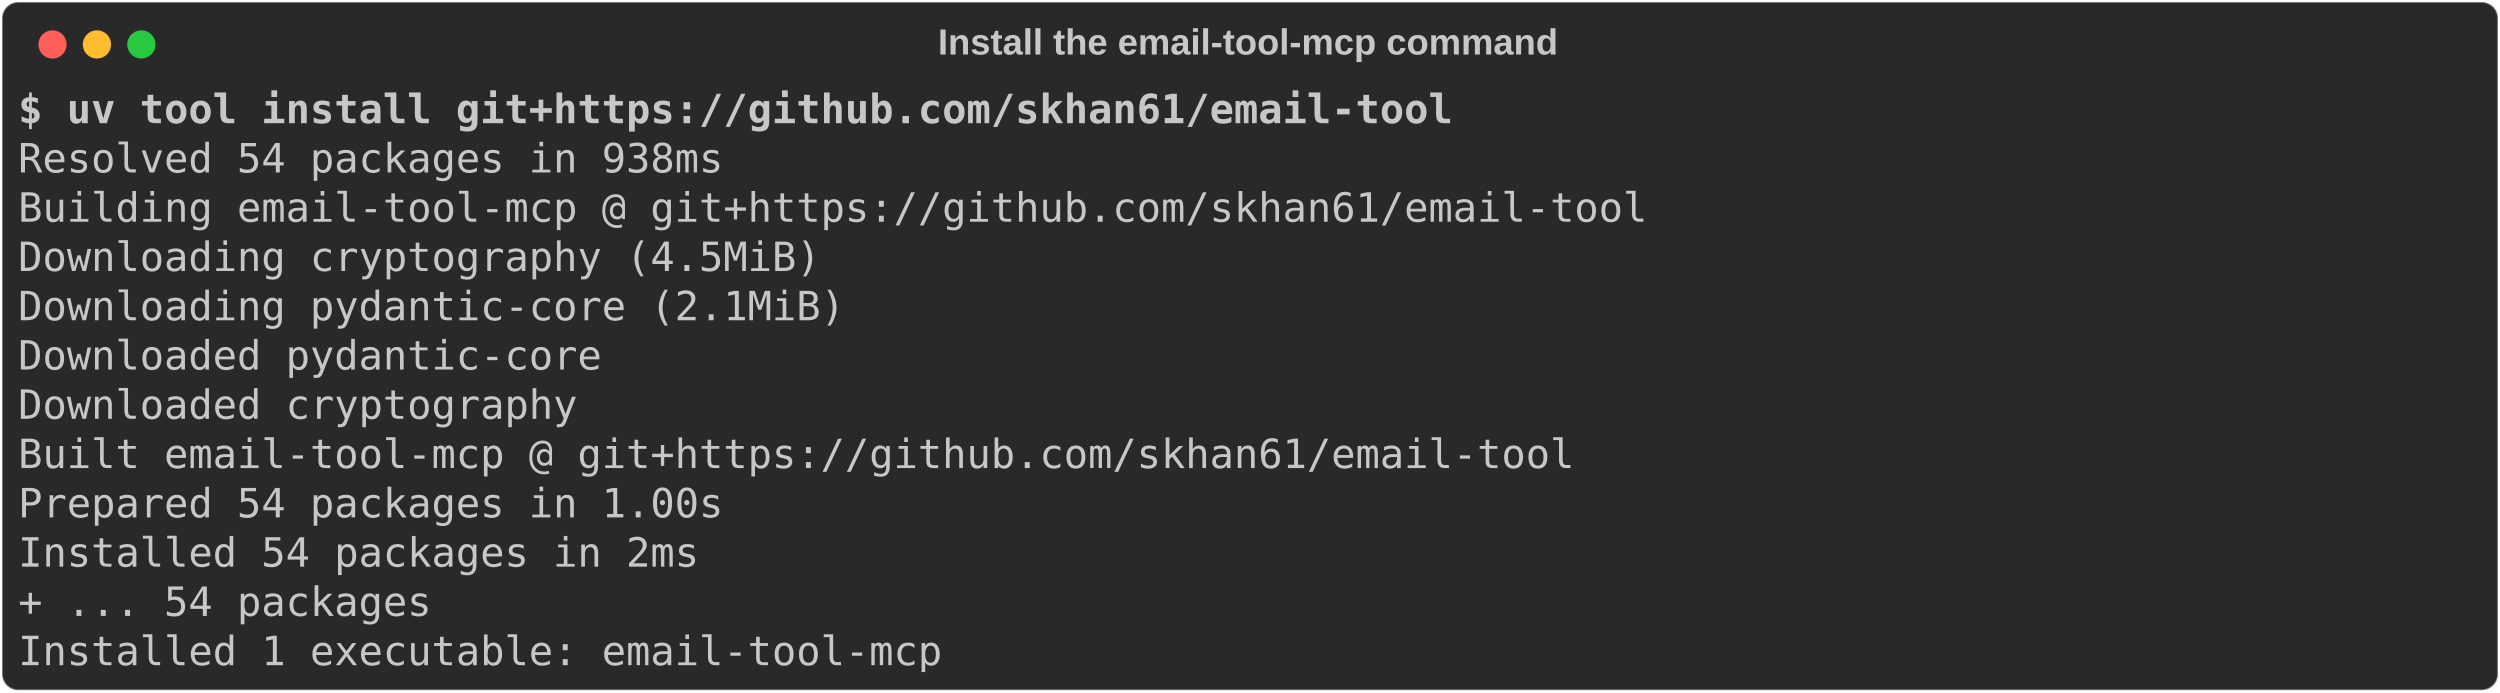
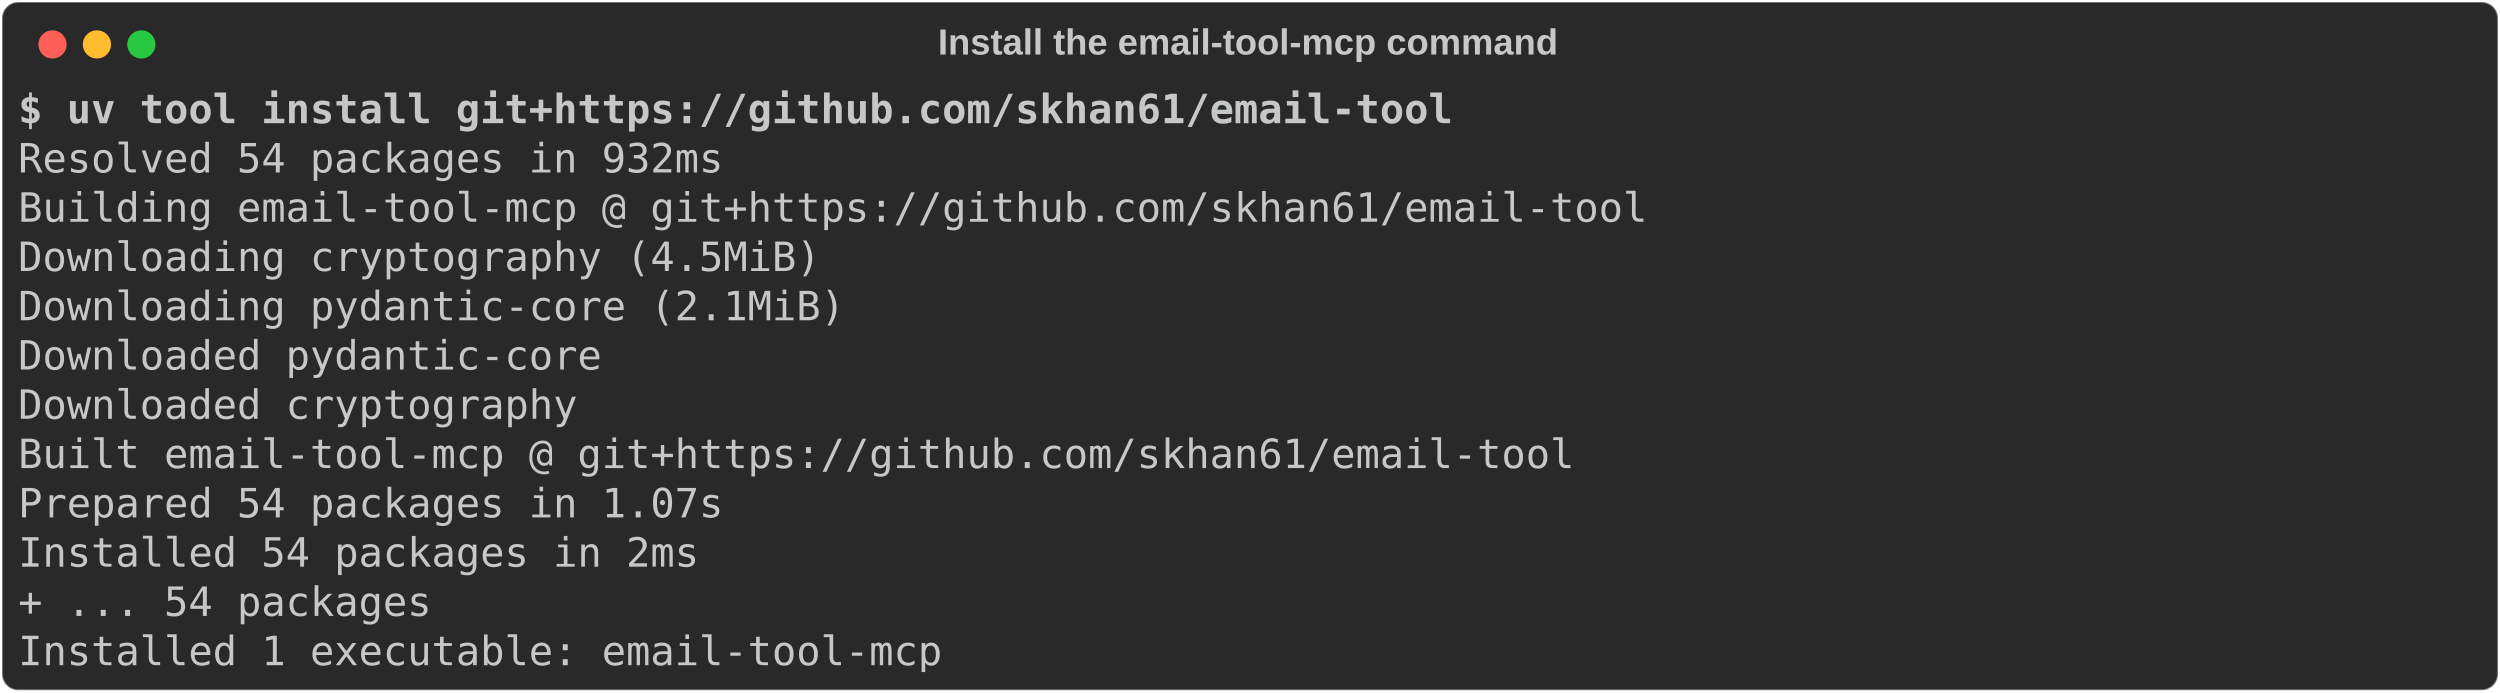
<svg xmlns="http://www.w3.org/2000/svg" class="rich-terminal" viewBox="0 0 1238 342.8">
  <style>

    @font-face {
        font-family: "Fira Code";
        src: local("FiraCode-Regular"),
                url("https://cdnjs.cloudflare.com/ajax/libs/firacode/6.2.0/woff2/FiraCode-Regular.woff2") format("woff2"),
                url("https://cdnjs.cloudflare.com/ajax/libs/firacode/6.2.0/woff/FiraCode-Regular.woff") format("woff");
        font-style: normal;
        font-weight: 400;
    }
    @font-face {
        font-family: "Fira Code";
        src: local("FiraCode-Bold"),
                url("https://cdnjs.cloudflare.com/ajax/libs/firacode/6.2.0/woff2/FiraCode-Bold.woff2") format("woff2"),
                url("https://cdnjs.cloudflare.com/ajax/libs/firacode/6.2.0/woff/FiraCode-Bold.woff") format("woff");
        font-style: bold;
        font-weight: 700;
    }

-     .terminal-2760314524-matrix {
+     .terminal-2595360413-matrix {
        font-family: Fira Code, monospace;
        font-size: 20px;
        line-height: 24.4px;
        font-variant-east-asian: full-width;
    }

-     .terminal-2760314524-title {
+     .terminal-2595360413-title {
        font-size: 18px;
        font-weight: bold;
        font-family: arial;
    }

-     .terminal-2760314524-r1 { fill: #c5c8c6;font-weight: bold }
- .terminal-2760314524-r2 { fill: #c5c8c6 }
+     .terminal-2595360413-r1 { fill: #c5c8c6;font-weight: bold }
+ .terminal-2595360413-r2 { fill: #c5c8c6 }
    </style>
  <defs>
-     <clipPath id="terminal-2760314524-clip-terminal">
+     <clipPath id="terminal-2595360413-clip-terminal">
      <rect x="0" y="0" width="1219.0" height="291.8" />
    </clipPath>
-     <clipPath id="terminal-2760314524-line-0">
+     <clipPath id="terminal-2595360413-line-0">
      <rect x="0" y="1.5" width="1220" height="24.65" />
    </clipPath>
-     <clipPath id="terminal-2760314524-line-1">
+     <clipPath id="terminal-2595360413-line-1">
      <rect x="0" y="25.9" width="1220" height="24.65" />
    </clipPath>
-     <clipPath id="terminal-2760314524-line-2">
+     <clipPath id="terminal-2595360413-line-2">
      <rect x="0" y="50.3" width="1220" height="24.65" />
    </clipPath>
-     <clipPath id="terminal-2760314524-line-3">
+     <clipPath id="terminal-2595360413-line-3">
      <rect x="0" y="74.7" width="1220" height="24.65" />
    </clipPath>
-     <clipPath id="terminal-2760314524-line-4">
+     <clipPath id="terminal-2595360413-line-4">
      <rect x="0" y="99.1" width="1220" height="24.65" />
    </clipPath>
-     <clipPath id="terminal-2760314524-line-5">
+     <clipPath id="terminal-2595360413-line-5">
      <rect x="0" y="123.5" width="1220" height="24.65" />
    </clipPath>
-     <clipPath id="terminal-2760314524-line-6">
+     <clipPath id="terminal-2595360413-line-6">
      <rect x="0" y="147.9" width="1220" height="24.65" />
    </clipPath>
-     <clipPath id="terminal-2760314524-line-7">
+     <clipPath id="terminal-2595360413-line-7">
      <rect x="0" y="172.3" width="1220" height="24.65" />
    </clipPath>
-     <clipPath id="terminal-2760314524-line-8">
+     <clipPath id="terminal-2595360413-line-8">
      <rect x="0" y="196.7" width="1220" height="24.65" />
    </clipPath>
-     <clipPath id="terminal-2760314524-line-9">
+     <clipPath id="terminal-2595360413-line-9">
      <rect x="0" y="221.1" width="1220" height="24.65" />
    </clipPath>
-     <clipPath id="terminal-2760314524-line-10">
+     <clipPath id="terminal-2595360413-line-10">
      <rect x="0" y="245.5" width="1220" height="24.65" />
    </clipPath>
  </defs>
  <rect fill="#292929" stroke="rgba(255,255,255,0.35)" stroke-width="1" x="1" y="1" width="1236" height="340.8" rx="8" />
-   <text class="terminal-2760314524-title" fill="#c5c8c6" text-anchor="middle" x="618" y="27">Install the email-tool-mcp command</text>
+   <text class="terminal-2595360413-title" fill="#c5c8c6" text-anchor="middle" x="618" y="27">Install the email-tool-mcp command</text>
  <g transform="translate(26,22)">
    <circle cx="0" cy="0" r="7" fill="#ff5f57" />
    <circle cx="22" cy="0" r="7" fill="#febc2e" />
    <circle cx="44" cy="0" r="7" fill="#28c840" />
  </g>
-   <g transform="translate(9, 41)" clip-path="url(#terminal-2760314524-clip-terminal)">
-     <g class="terminal-2760314524-matrix">
-       <text class="terminal-2760314524-r1" x="0" y="20" textLength="719.8" clip-path="url(#terminal-2760314524-line-0)">$ uv tool install git+https://github.com/skhan61/email-tool</text>
-       <text class="terminal-2760314524-r2" x="1220" y="20" textLength="12.2" clip-path="url(#terminal-2760314524-line-0)">
+   <g transform="translate(9, 41)" clip-path="url(#terminal-2595360413-clip-terminal)">
+     <g class="terminal-2595360413-matrix">
+       <text class="terminal-2595360413-r1" x="0" y="20" textLength="719.8" clip-path="url(#terminal-2595360413-line-0)">$ uv tool install git+https://github.com/skhan61/email-tool</text>
+       <text class="terminal-2595360413-r2" x="1220" y="20" textLength="12.2" clip-path="url(#terminal-2595360413-line-0)">
</text>
-       <text class="terminal-2760314524-r2" x="0" y="44.4" textLength="353.8" clip-path="url(#terminal-2760314524-line-1)">Resolved 54 packages in 938ms</text>
-       <text class="terminal-2760314524-r2" x="1220" y="44.4" textLength="12.2" clip-path="url(#terminal-2760314524-line-1)">
+       <text class="terminal-2595360413-r2" x="0" y="44.4" textLength="353.8" clip-path="url(#terminal-2595360413-line-1)">Resolved 54 packages in 932ms</text>
+       <text class="terminal-2595360413-r2" x="1220" y="44.4" textLength="12.2" clip-path="url(#terminal-2595360413-line-1)">
</text>
-       <text class="terminal-2760314524-r2" x="0" y="68.8" textLength="854" clip-path="url(#terminal-2760314524-line-2)">   Building email-tool-mcp @ git+https://github.com/skhan61/email-tool</text>
-       <text class="terminal-2760314524-r2" x="1220" y="68.8" textLength="12.2" clip-path="url(#terminal-2760314524-line-2)">
+       <text class="terminal-2595360413-r2" x="0" y="68.8" textLength="854" clip-path="url(#terminal-2595360413-line-2)">   Building email-tool-mcp @ git+https://github.com/skhan61/email-tool</text>
+       <text class="terminal-2595360413-r2" x="1220" y="68.8" textLength="12.2" clip-path="url(#terminal-2595360413-line-2)">
</text>
-       <text class="terminal-2760314524-r2" x="0" y="93.2" textLength="402.6" clip-path="url(#terminal-2760314524-line-3)">Downloading cryptography (4.5MiB)</text>
-       <text class="terminal-2760314524-r2" x="1220" y="93.2" textLength="12.2" clip-path="url(#terminal-2760314524-line-3)">
+       <text class="terminal-2595360413-r2" x="0" y="93.2" textLength="402.6" clip-path="url(#terminal-2595360413-line-3)">Downloading cryptography (4.5MiB)</text>
+       <text class="terminal-2595360413-r2" x="1220" y="93.2" textLength="12.2" clip-path="url(#terminal-2595360413-line-3)">
</text>
-       <text class="terminal-2760314524-r2" x="0" y="117.6" textLength="414.8" clip-path="url(#terminal-2760314524-line-4)">Downloading pydantic-core (2.1MiB)</text>
-       <text class="terminal-2760314524-r2" x="1220" y="117.6" textLength="12.2" clip-path="url(#terminal-2760314524-line-4)">
+       <text class="terminal-2595360413-r2" x="0" y="117.6" textLength="414.8" clip-path="url(#terminal-2595360413-line-4)">Downloading pydantic-core (2.1MiB)</text>
+       <text class="terminal-2595360413-r2" x="1220" y="117.6" textLength="12.2" clip-path="url(#terminal-2595360413-line-4)">
</text>
-       <text class="terminal-2760314524-r2" x="0" y="142" textLength="305" clip-path="url(#terminal-2760314524-line-5)"> Downloaded pydantic-core</text>
-       <text class="terminal-2760314524-r2" x="1220" y="142" textLength="12.2" clip-path="url(#terminal-2760314524-line-5)">
+       <text class="terminal-2595360413-r2" x="0" y="142" textLength="305" clip-path="url(#terminal-2595360413-line-5)"> Downloaded pydantic-core</text>
+       <text class="terminal-2595360413-r2" x="1220" y="142" textLength="12.2" clip-path="url(#terminal-2595360413-line-5)">
</text>
-       <text class="terminal-2760314524-r2" x="0" y="166.4" textLength="292.8" clip-path="url(#terminal-2760314524-line-6)"> Downloaded cryptography</text>
-       <text class="terminal-2760314524-r2" x="1220" y="166.4" textLength="12.2" clip-path="url(#terminal-2760314524-line-6)">
+       <text class="terminal-2595360413-r2" x="0" y="166.4" textLength="292.8" clip-path="url(#terminal-2595360413-line-6)"> Downloaded cryptography</text>
+       <text class="terminal-2595360413-r2" x="1220" y="166.4" textLength="12.2" clip-path="url(#terminal-2595360413-line-6)">
</text>
-       <text class="terminal-2760314524-r2" x="0" y="190.8" textLength="854" clip-path="url(#terminal-2760314524-line-7)">      Built email-tool-mcp @ git+https://github.com/skhan61/email-tool</text>
-       <text class="terminal-2760314524-r2" x="1220" y="190.8" textLength="12.2" clip-path="url(#terminal-2760314524-line-7)">
+       <text class="terminal-2595360413-r2" x="0" y="190.8" textLength="854" clip-path="url(#terminal-2595360413-line-7)">      Built email-tool-mcp @ git+https://github.com/skhan61/email-tool</text>
+       <text class="terminal-2595360413-r2" x="1220" y="190.8" textLength="12.2" clip-path="url(#terminal-2595360413-line-7)">
</text>
-       <text class="terminal-2760314524-r2" x="0" y="215.2" textLength="353.8" clip-path="url(#terminal-2760314524-line-8)">Prepared 54 packages in 1.00s</text>
-       <text class="terminal-2760314524-r2" x="1220" y="215.2" textLength="12.2" clip-path="url(#terminal-2760314524-line-8)">
+       <text class="terminal-2595360413-r2" x="0" y="215.2" textLength="353.8" clip-path="url(#terminal-2595360413-line-8)">Prepared 54 packages in 1.07s</text>
+       <text class="terminal-2595360413-r2" x="1220" y="215.2" textLength="12.2" clip-path="url(#terminal-2595360413-line-8)">
</text>
-       <text class="terminal-2760314524-r2" x="0" y="239.6" textLength="341.6" clip-path="url(#terminal-2760314524-line-9)">Installed 54 packages in 2ms</text>
-       <text class="terminal-2760314524-r2" x="1220" y="239.6" textLength="12.2" clip-path="url(#terminal-2760314524-line-9)">
+       <text class="terminal-2595360413-r2" x="0" y="239.6" textLength="341.6" clip-path="url(#terminal-2595360413-line-9)">Installed 54 packages in 2ms</text>
+       <text class="terminal-2595360413-r2" x="1220" y="239.6" textLength="12.2" clip-path="url(#terminal-2595360413-line-9)">
</text>
-       <text class="terminal-2760314524-r2" x="0" y="264" textLength="219.6" clip-path="url(#terminal-2760314524-line-10)"> + ... 54 packages</text>
-       <text class="terminal-2760314524-r2" x="1220" y="264" textLength="12.2" clip-path="url(#terminal-2760314524-line-10)">
+       <text class="terminal-2595360413-r2" x="0" y="264" textLength="219.6" clip-path="url(#terminal-2595360413-line-10)"> + ... 54 packages</text>
+       <text class="terminal-2595360413-r2" x="1220" y="264" textLength="12.2" clip-path="url(#terminal-2595360413-line-10)">
</text>
-       <text class="terminal-2760314524-r2" x="0" y="288.4" textLength="463.6" clip-path="url(#terminal-2760314524-line-11)">Installed 1 executable: email-tool-mcp</text>
-       <text class="terminal-2760314524-r2" x="1220" y="288.4" textLength="12.2" clip-path="url(#terminal-2760314524-line-11)">
+       <text class="terminal-2595360413-r2" x="0" y="288.4" textLength="463.6" clip-path="url(#terminal-2595360413-line-11)">Installed 1 executable: email-tool-mcp</text>
+       <text class="terminal-2595360413-r2" x="1220" y="288.4" textLength="12.2" clip-path="url(#terminal-2595360413-line-11)">
</text>
    </g>
  </g>
</svg>
